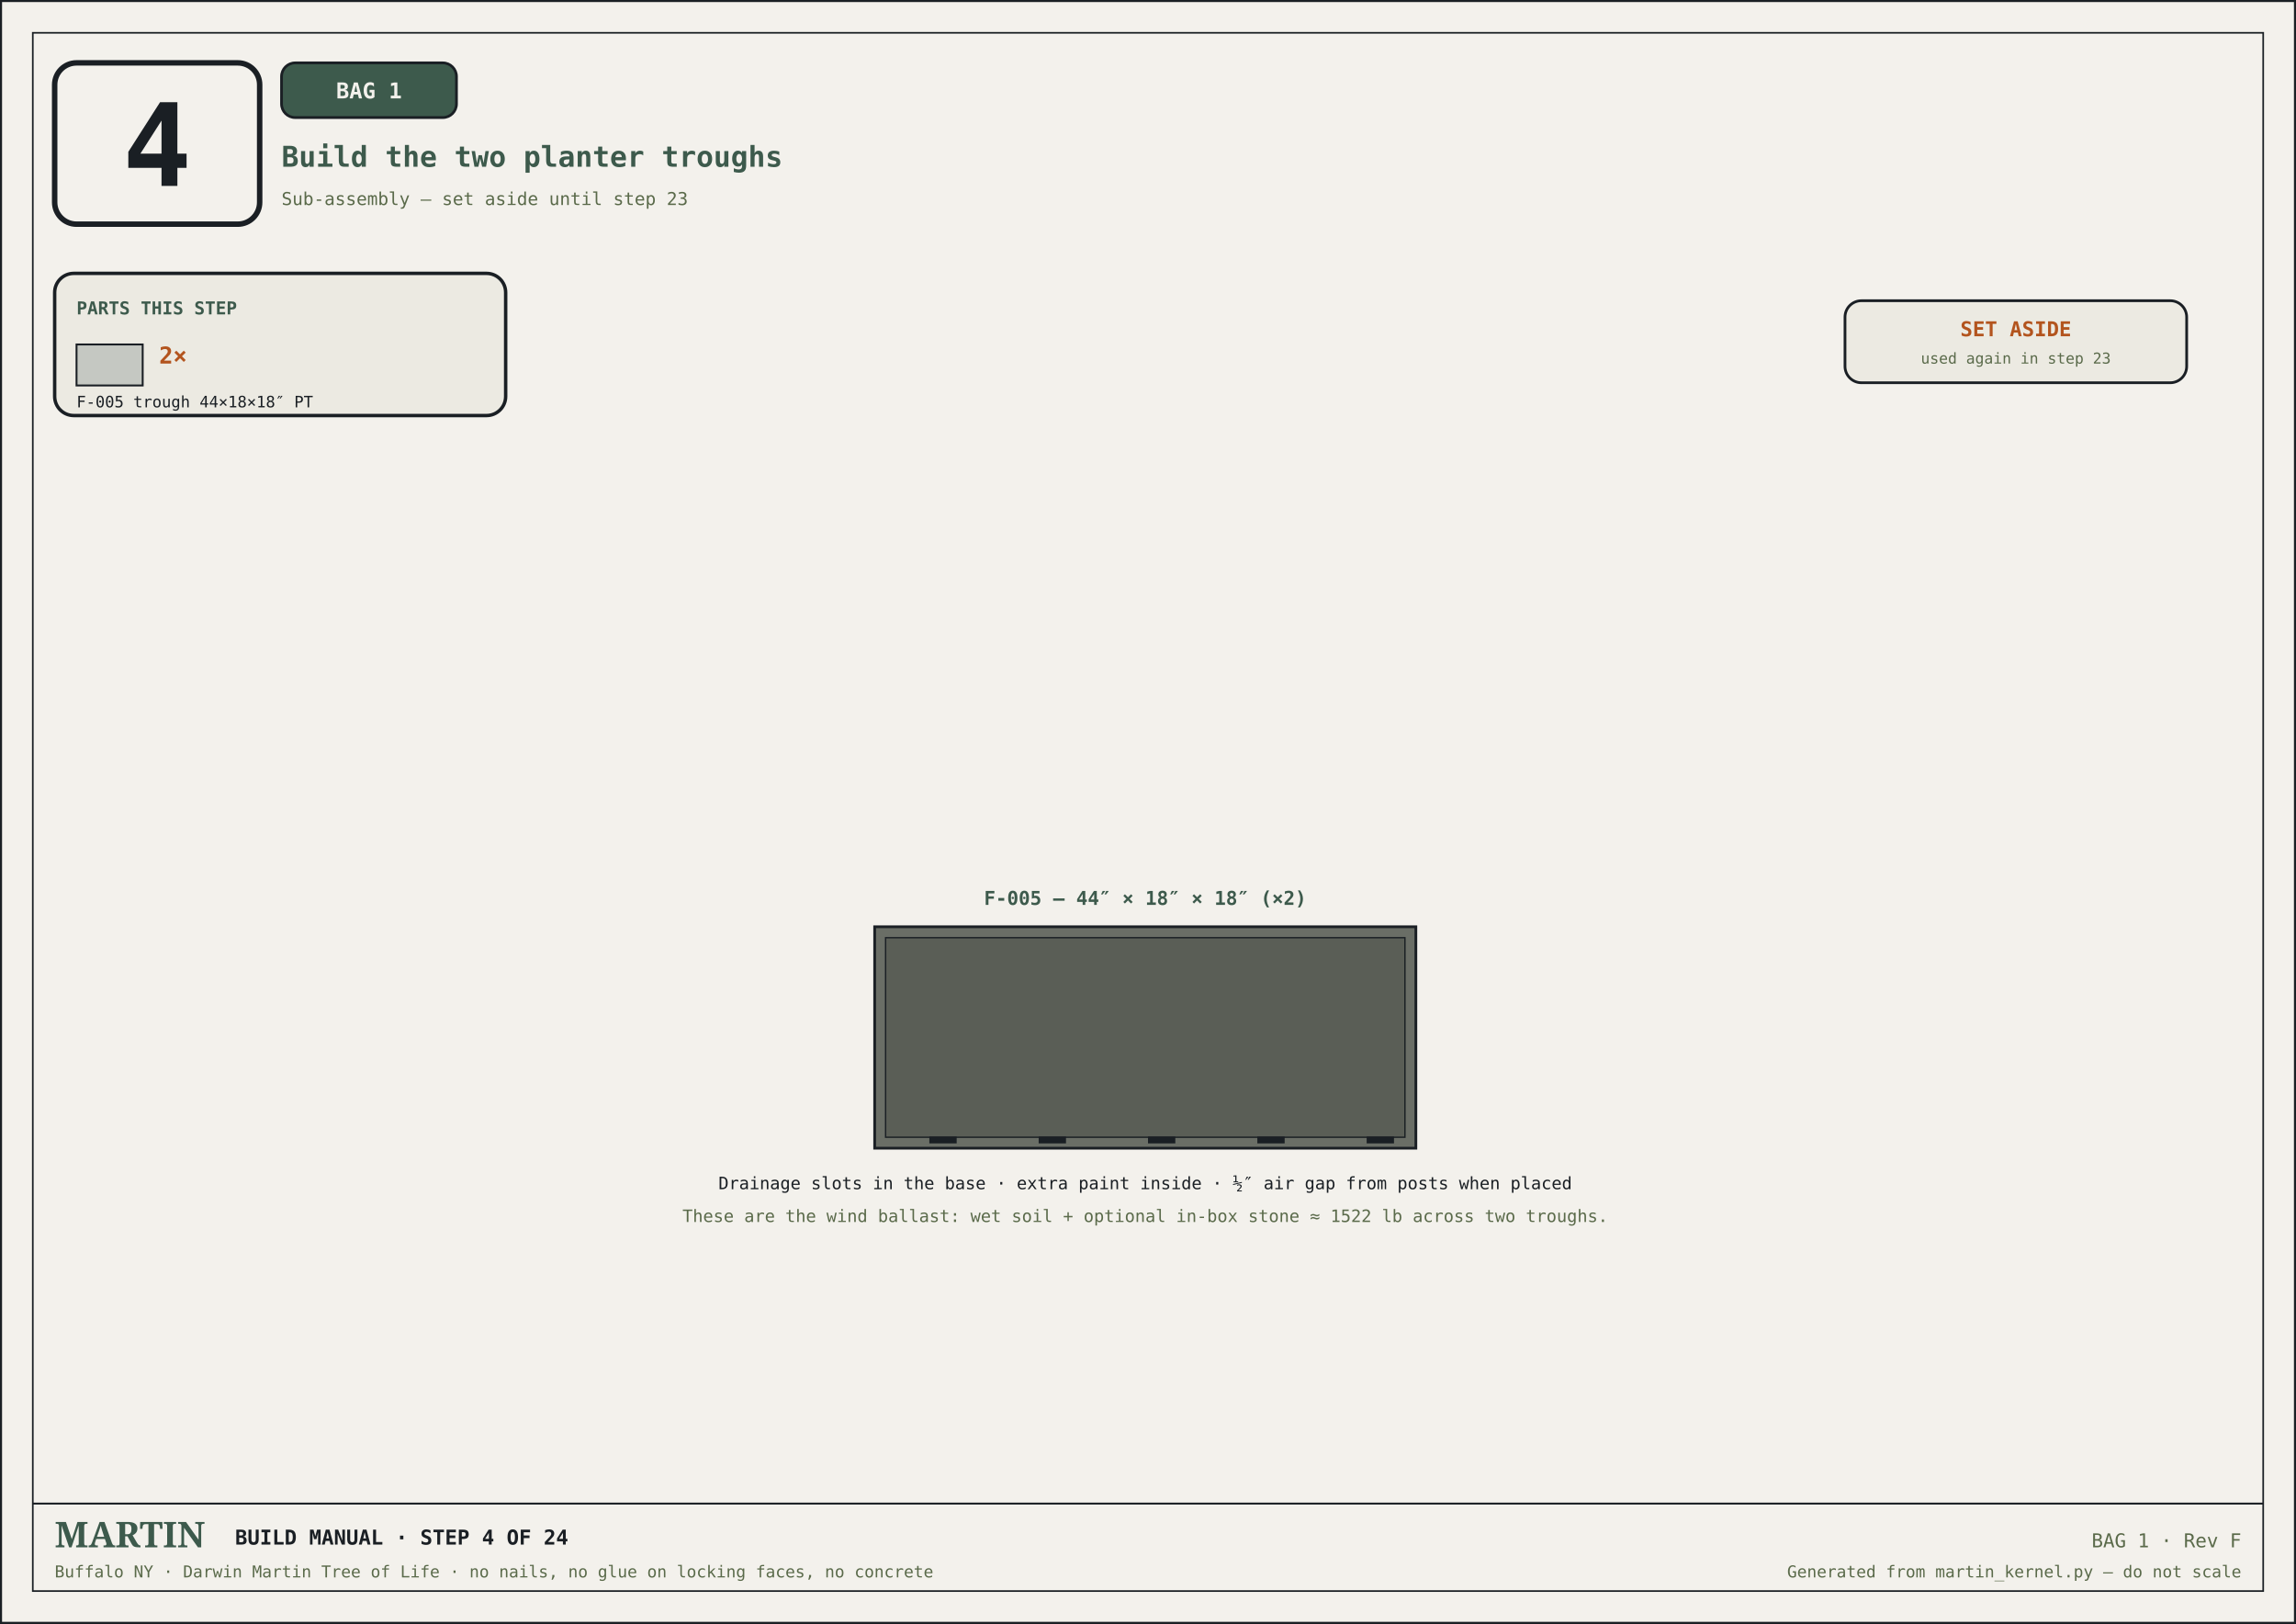
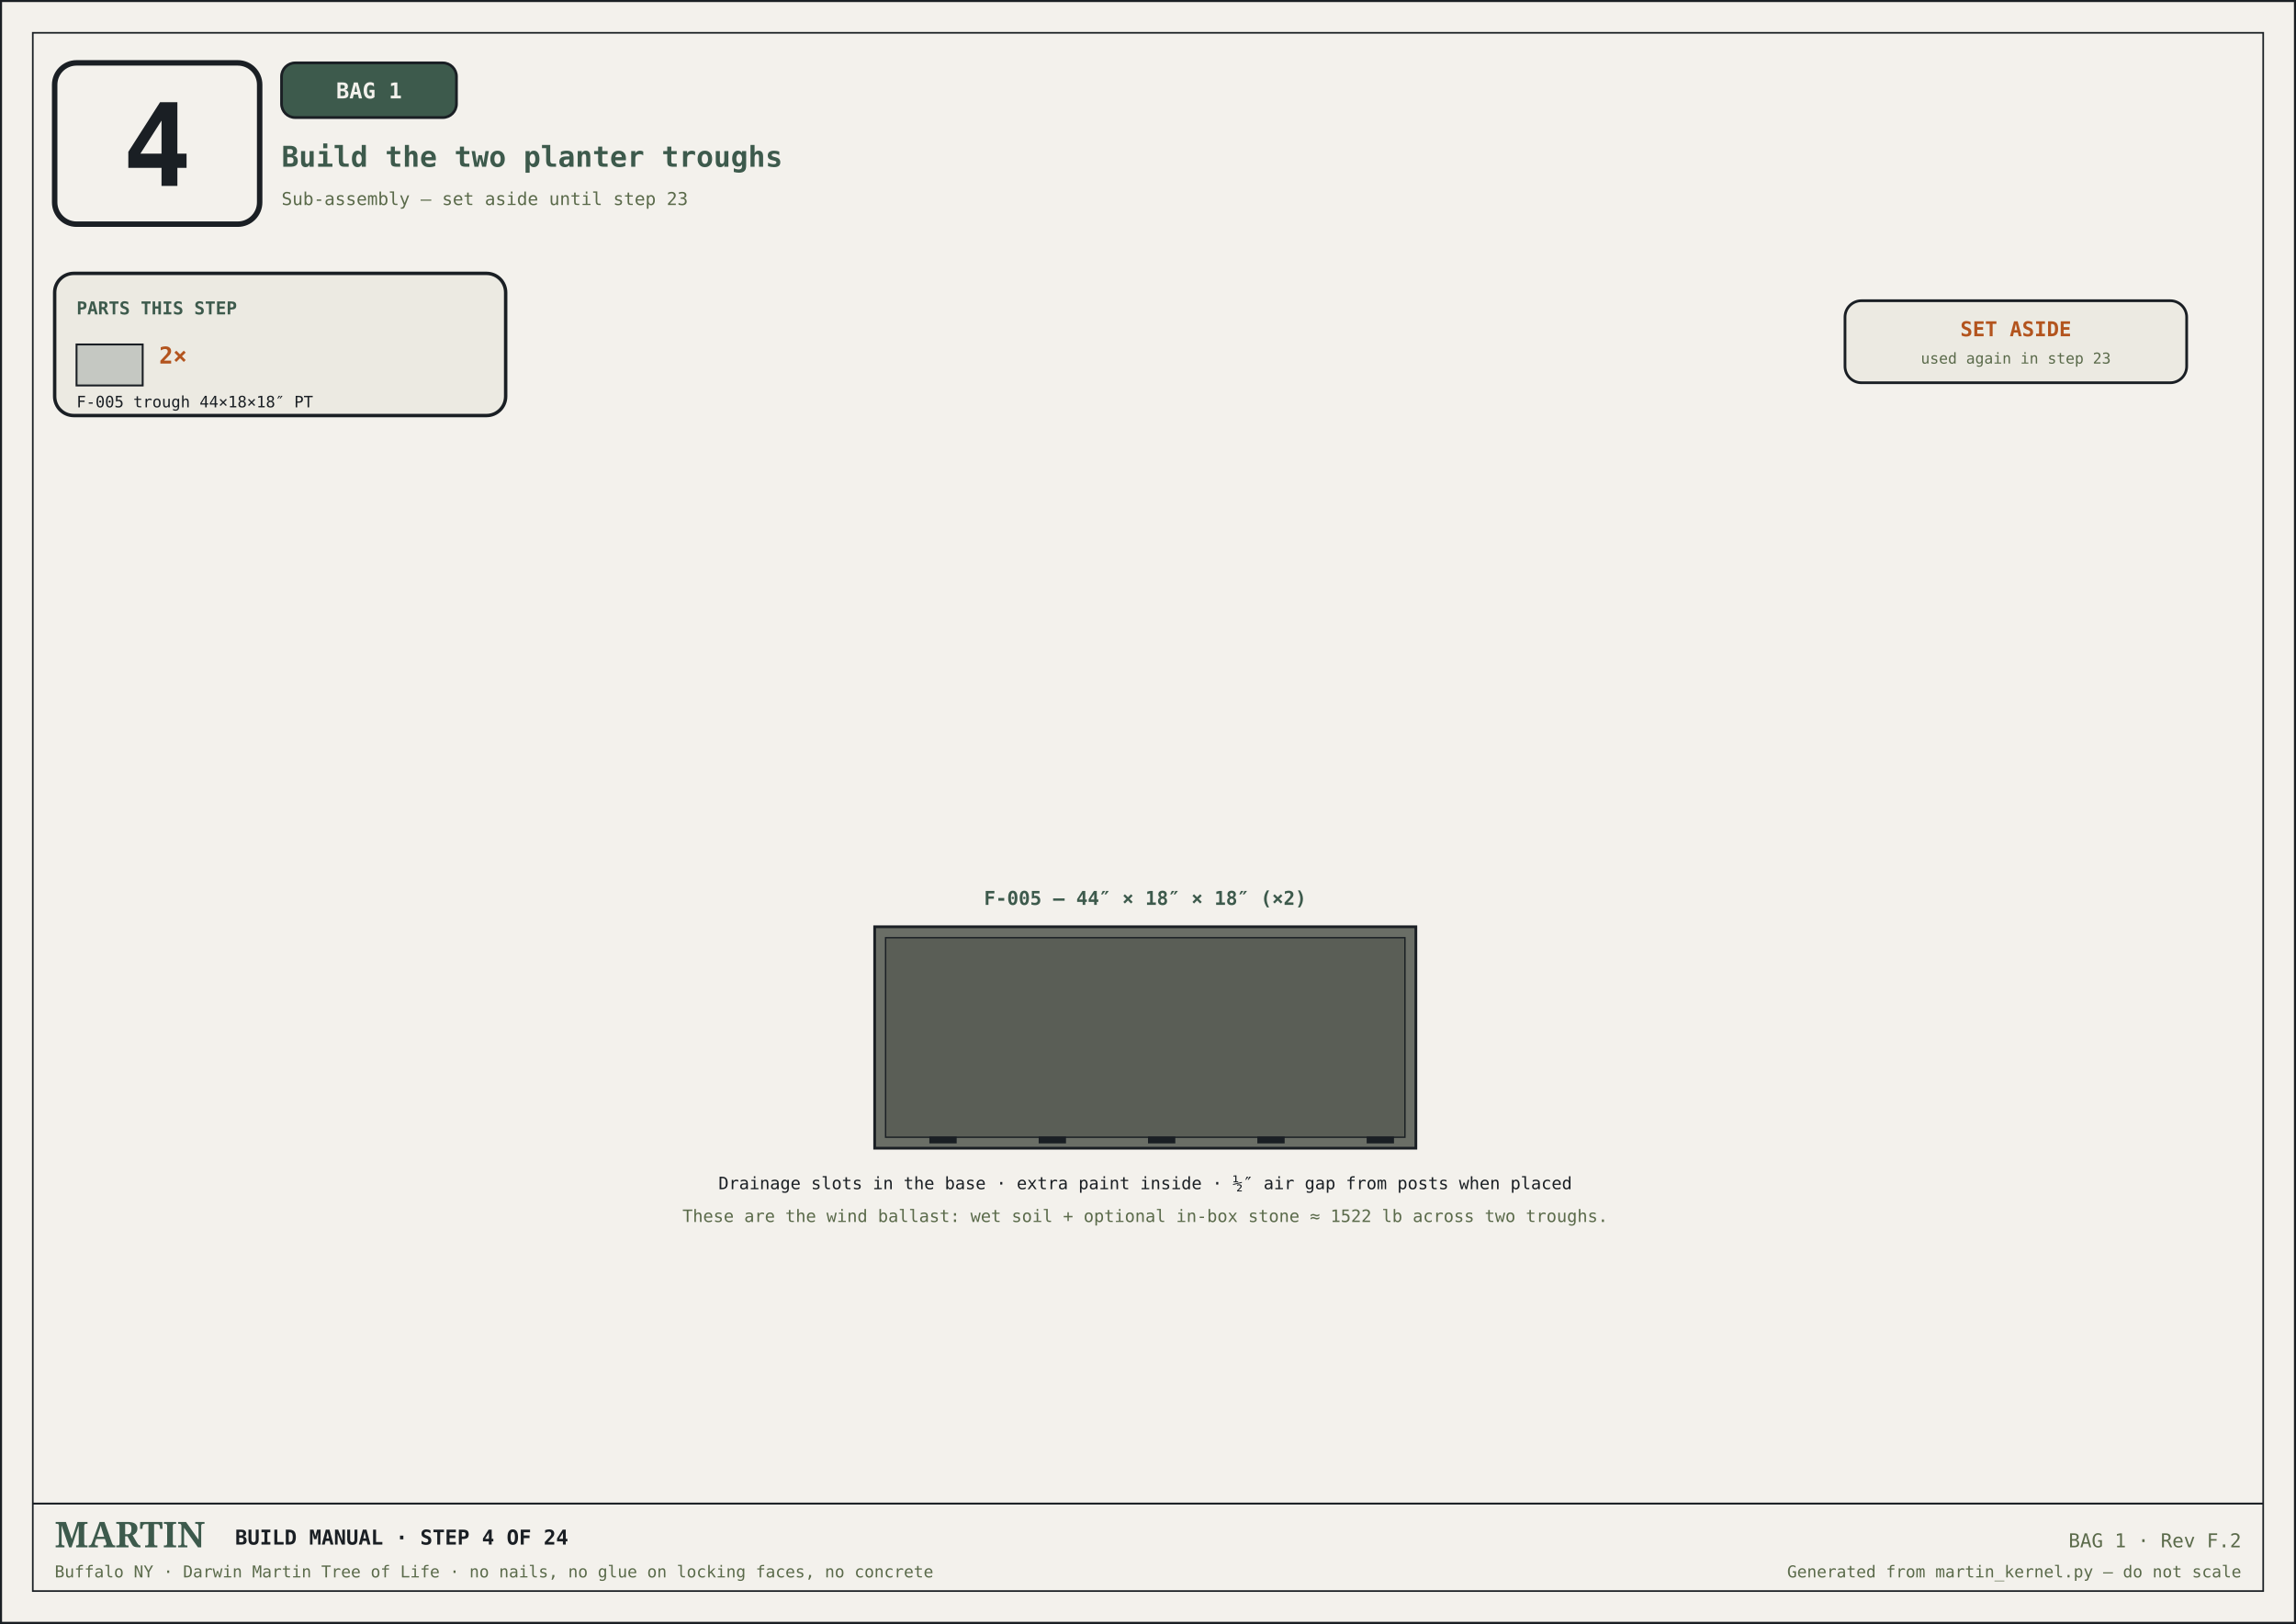
<svg xmlns="http://www.w3.org/2000/svg" width="1680" height="1188" viewBox="0 0 1680 1188">
  <rect x="0" y="0" width="1680" height="1188" fill="#f3f1ec" stroke="#1a1f24" stroke-width="3" />
  <rect x="24" y="24" width="1632" height="1140" fill="none" stroke="#1a1f24" stroke-width="1.2" />
  <rect x="40.0" y="46.0" width="150.0" height="118.0" fill="#f3f1ec" stroke="#1a1f24" stroke-width="4" rx="16" />
  <text x="115.0" y="136.0" font-family="IBM Plex Mono, Menlo, monospace" font-size="84" fill="#1a1f24" text-anchor="middle" font-weight="600">4</text>
  <rect x="206.0" y="46.0" width="128.0" height="40.0" fill="#3d5a4c" stroke="#1a1f24" stroke-width="2" rx="10" />
  <text x="270.0" y="72.0" font-family="IBM Plex Mono, Menlo, monospace" font-size="16" fill="#f3f1ec" text-anchor="middle" font-weight="600">BAG 1</text>
  <text x="206.0" y="122.0" font-family="IBM Plex Mono, Menlo, monospace" font-size="21" fill="#3d5a4c" text-anchor="start" font-weight="600">Build the two planter troughs</text>
  <text x="206.0" y="150.0" font-family="IBM Plex Mono, Menlo, monospace" font-size="13" fill="#5a6a4a" text-anchor="start">Sub-assembly — set aside until step 23</text>
  <rect x="40.0" y="200.0" width="330.0" height="104.0" fill="#eceae2" stroke="#1a1f24" stroke-width="2.5" rx="14" />
  <text x="56.0" y="230.0" font-family="IBM Plex Mono, Menlo, monospace" font-size="13" fill="#3d5a4c" text-anchor="start" font-weight="600">PARTS THIS STEP</text>
  <rect x="56.0" y="252.0" width="48.4" height="30.0" fill="#c5c8c2" stroke="#1a1f24" stroke-width="1.4" />
  <text x="116.4" y="266.0" font-family="IBM Plex Mono, Menlo, monospace" font-size="17" fill="#b3541e" text-anchor="start" font-weight="600">2×</text>
  <text x="56.0" y="298.0" font-family="IBM Plex Mono, Menlo, monospace" font-size="11.5" fill="#1a1f24" text-anchor="start">F-005  trough 44×18×18″ PT</text>
  <rect x="640.0" y="678.0" width="396.0" height="162.0" fill="#6a6e66" stroke="#1a1f24" stroke-width="2" />
  <rect x="648.0" y="686.0" width="380.0" height="146.0" fill="#5a5e56" stroke="#1a1f24" stroke-width="1" />
  <line x1="680.0" y1="834.0" x2="700.0" y2="834.0" stroke="#1a1f24" stroke-width="5" />
  <line x1="760.0" y1="834.0" x2="780.0" y2="834.0" stroke="#1a1f24" stroke-width="5" />
  <line x1="840.0" y1="834.0" x2="860.0" y2="834.0" stroke="#1a1f24" stroke-width="5" />
  <line x1="920.0" y1="834.0" x2="940.0" y2="834.0" stroke="#1a1f24" stroke-width="5" />
  <line x1="1000.0" y1="834.0" x2="1020.0" y2="834.0" stroke="#1a1f24" stroke-width="5" />
  <text x="838.0" y="662.0" font-family="IBM Plex Mono, Menlo, monospace" font-size="14" fill="#3d5a4c" text-anchor="middle" font-weight="600">F-005 — 44″ × 18″ × 18″ (×2)</text>
  <text x="838.0" y="870.0" font-family="IBM Plex Mono, Menlo, monospace" font-size="12.5" fill="#1a1f24" text-anchor="middle">Drainage slots in the base · extra paint inside · ½″ air gap from posts when placed</text>
  <text x="838.0" y="894.0" font-family="IBM Plex Mono, Menlo, monospace" font-size="12.5" fill="#5a6a4a" text-anchor="middle">These are the wind ballast: wet soil + optional in-box stone ≈ 1522 lb across two troughs.</text>
  <rect x="1350.0" y="220.0" width="250.0" height="60.0" fill="#eceae2" stroke="#1a1f24" stroke-width="2" rx="12" />
  <text x="1475.0" y="246.0" font-family="IBM Plex Mono, Menlo, monospace" font-size="15" fill="#b3541e" text-anchor="middle" font-weight="600">SET ASIDE</text>
  <text x="1475.0" y="266.0" font-family="IBM Plex Mono, Menlo, monospace" font-size="11" fill="#5a6a4a" text-anchor="middle">used again in step 23</text>
  <line x1="24.0" y1="1100.0" x2="1656.0" y2="1100.0" stroke="#1a1f24" stroke-width="1.4" />
  <text x="40.0" y="1132.0" font-family="Georgia, serif" font-size="26" fill="#3d5a4c" text-anchor="start" font-weight="600">MARTIN</text>
  <text x="172.0" y="1130.0" font-family="IBM Plex Mono, Menlo, monospace" font-size="15" fill="#1a1f24" text-anchor="start" font-weight="600">BUILD MANUAL · STEP 4 OF 24</text>
  <text x="40.0" y="1154.0" font-family="IBM Plex Mono, Menlo, monospace" font-size="12" fill="#5a6a4a" text-anchor="start">Buffalo NY · Darwin Martin Tree of Life · no nails, no glue on locking faces, no concrete</text>
-   <text x="1640.0" y="1132.0" font-family="IBM Plex Mono, Menlo, monospace" font-size="14" fill="#5a6a4a" text-anchor="end">BAG 1 · Rev F</text>
+   <text x="1640.0" y="1132.0" font-family="IBM Plex Mono, Menlo, monospace" font-size="14" fill="#5a6a4a" text-anchor="end">BAG 1 · Rev F.2</text>
  <text x="1640.0" y="1154.0" font-family="IBM Plex Mono, Menlo, monospace" font-size="12" fill="#5a6a4a" text-anchor="end">Generated from martin_kernel.py — do not scale</text>
</svg>
